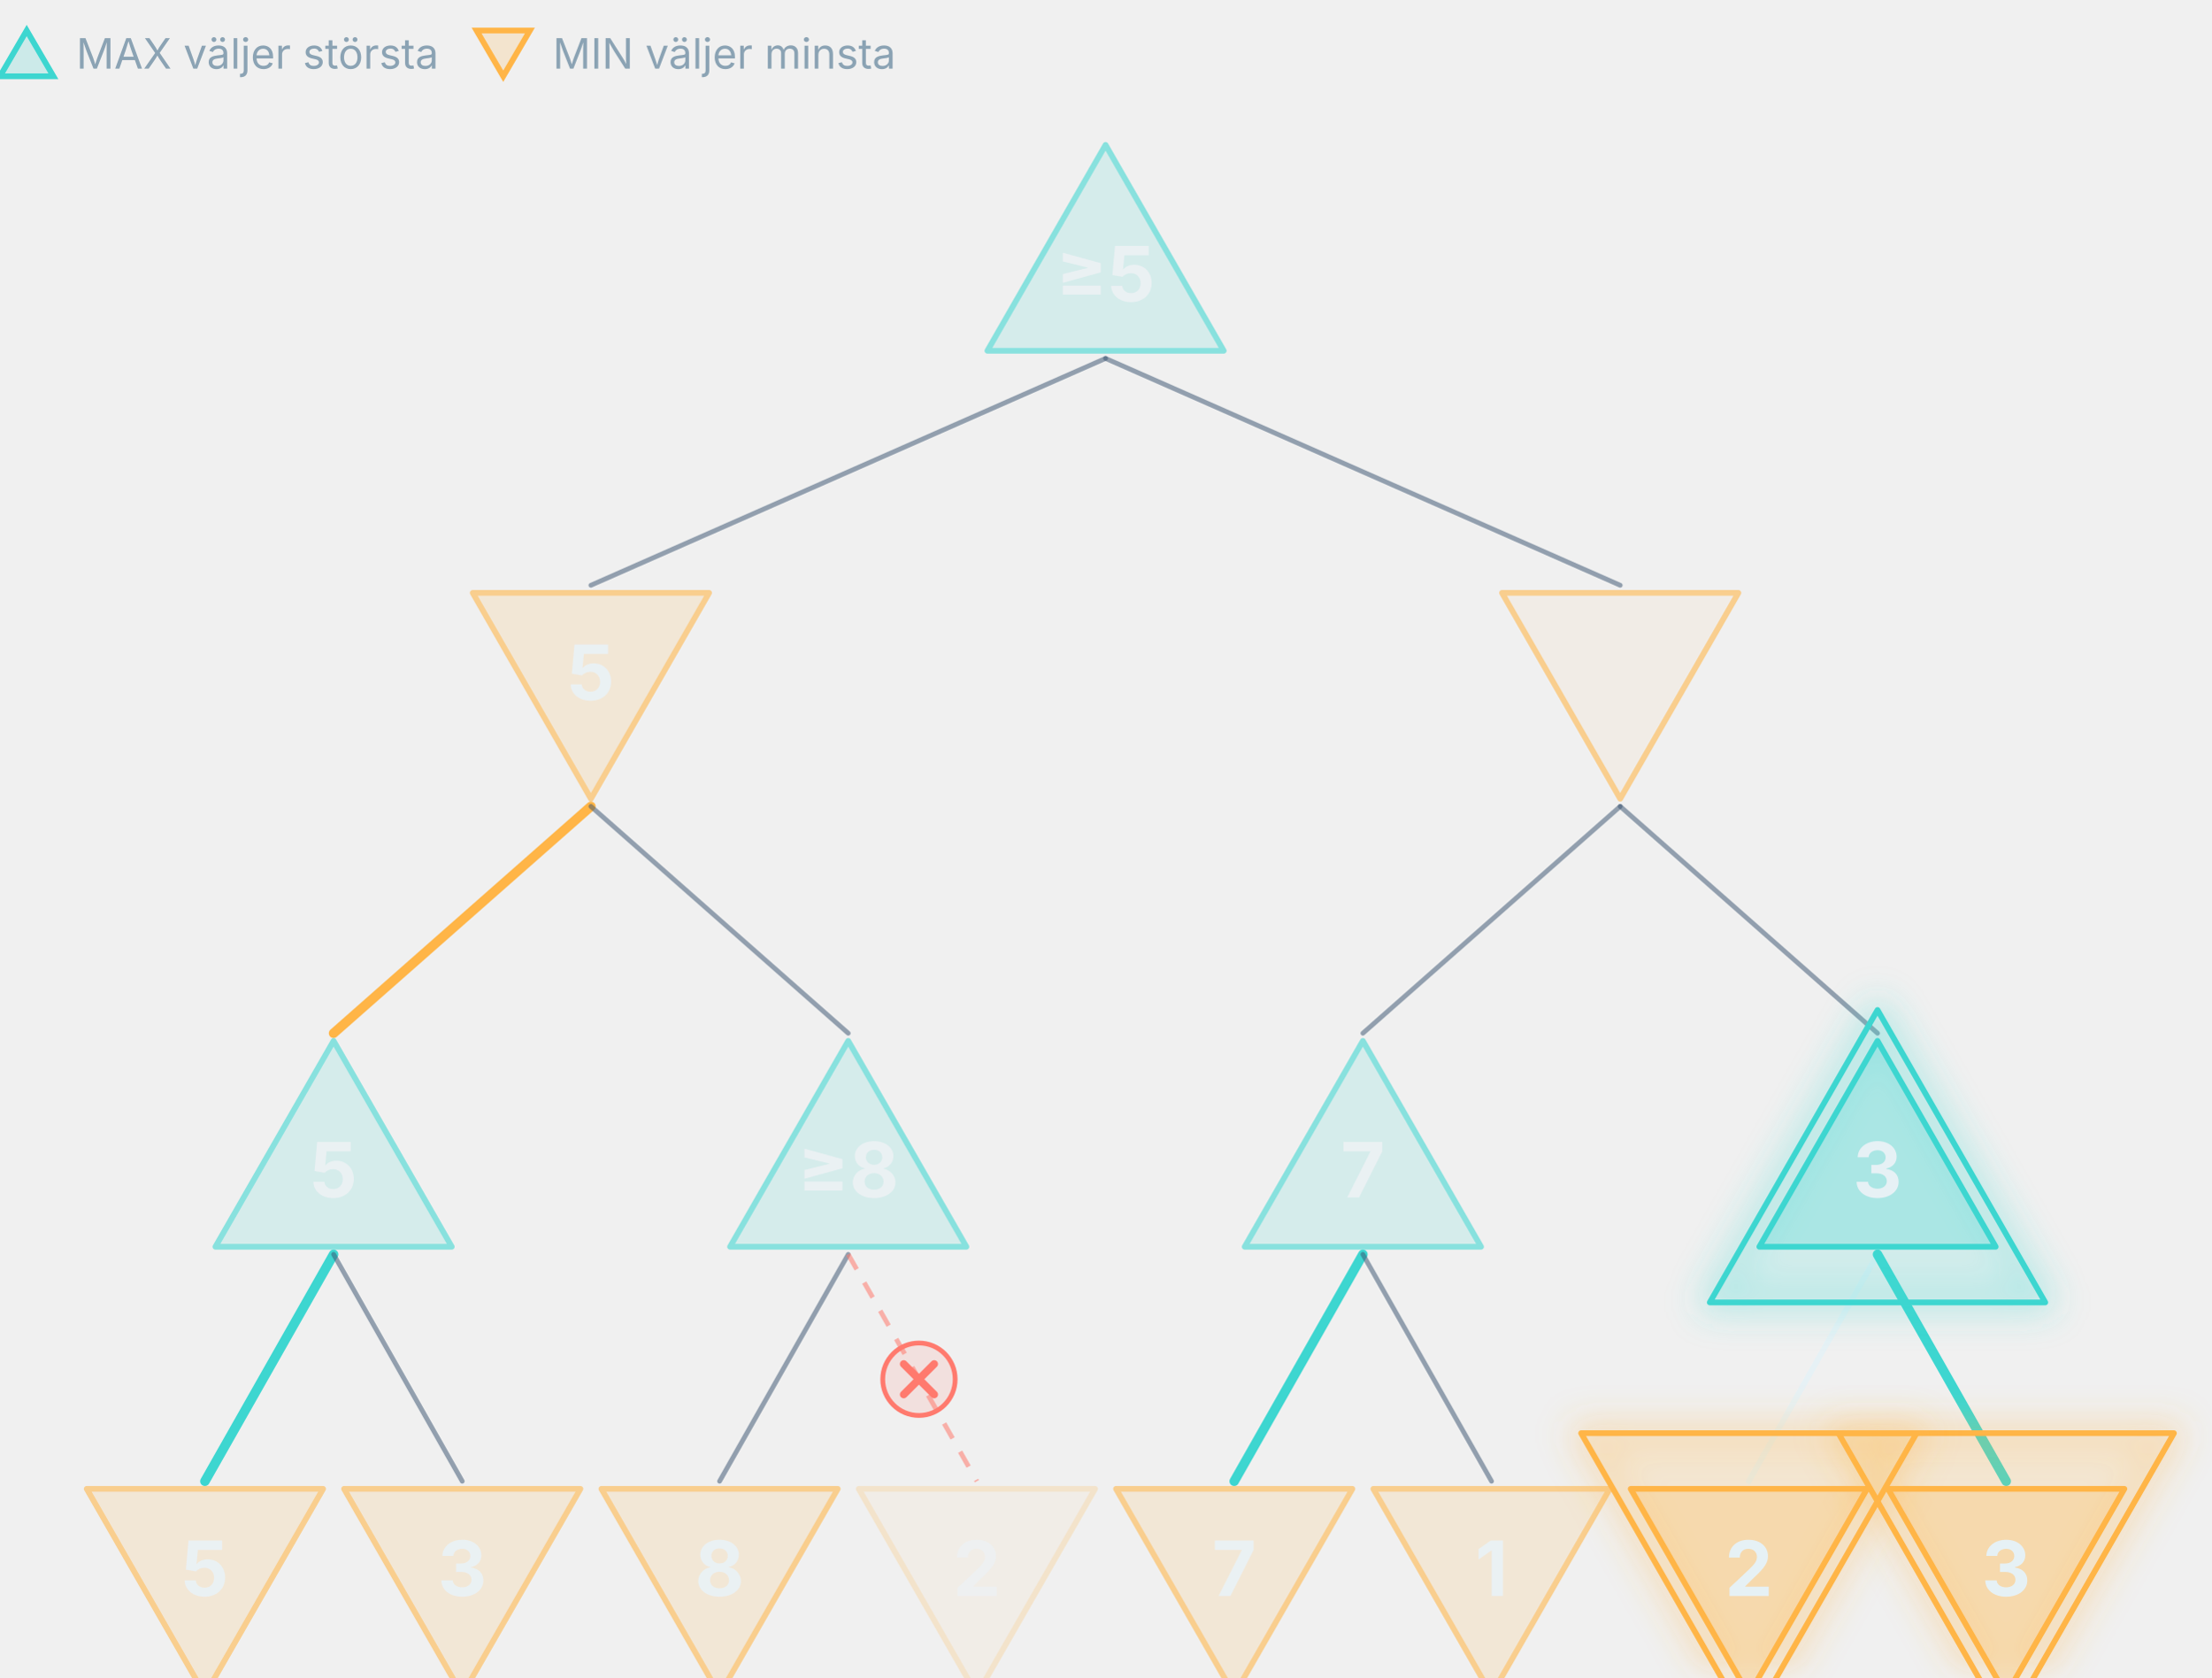
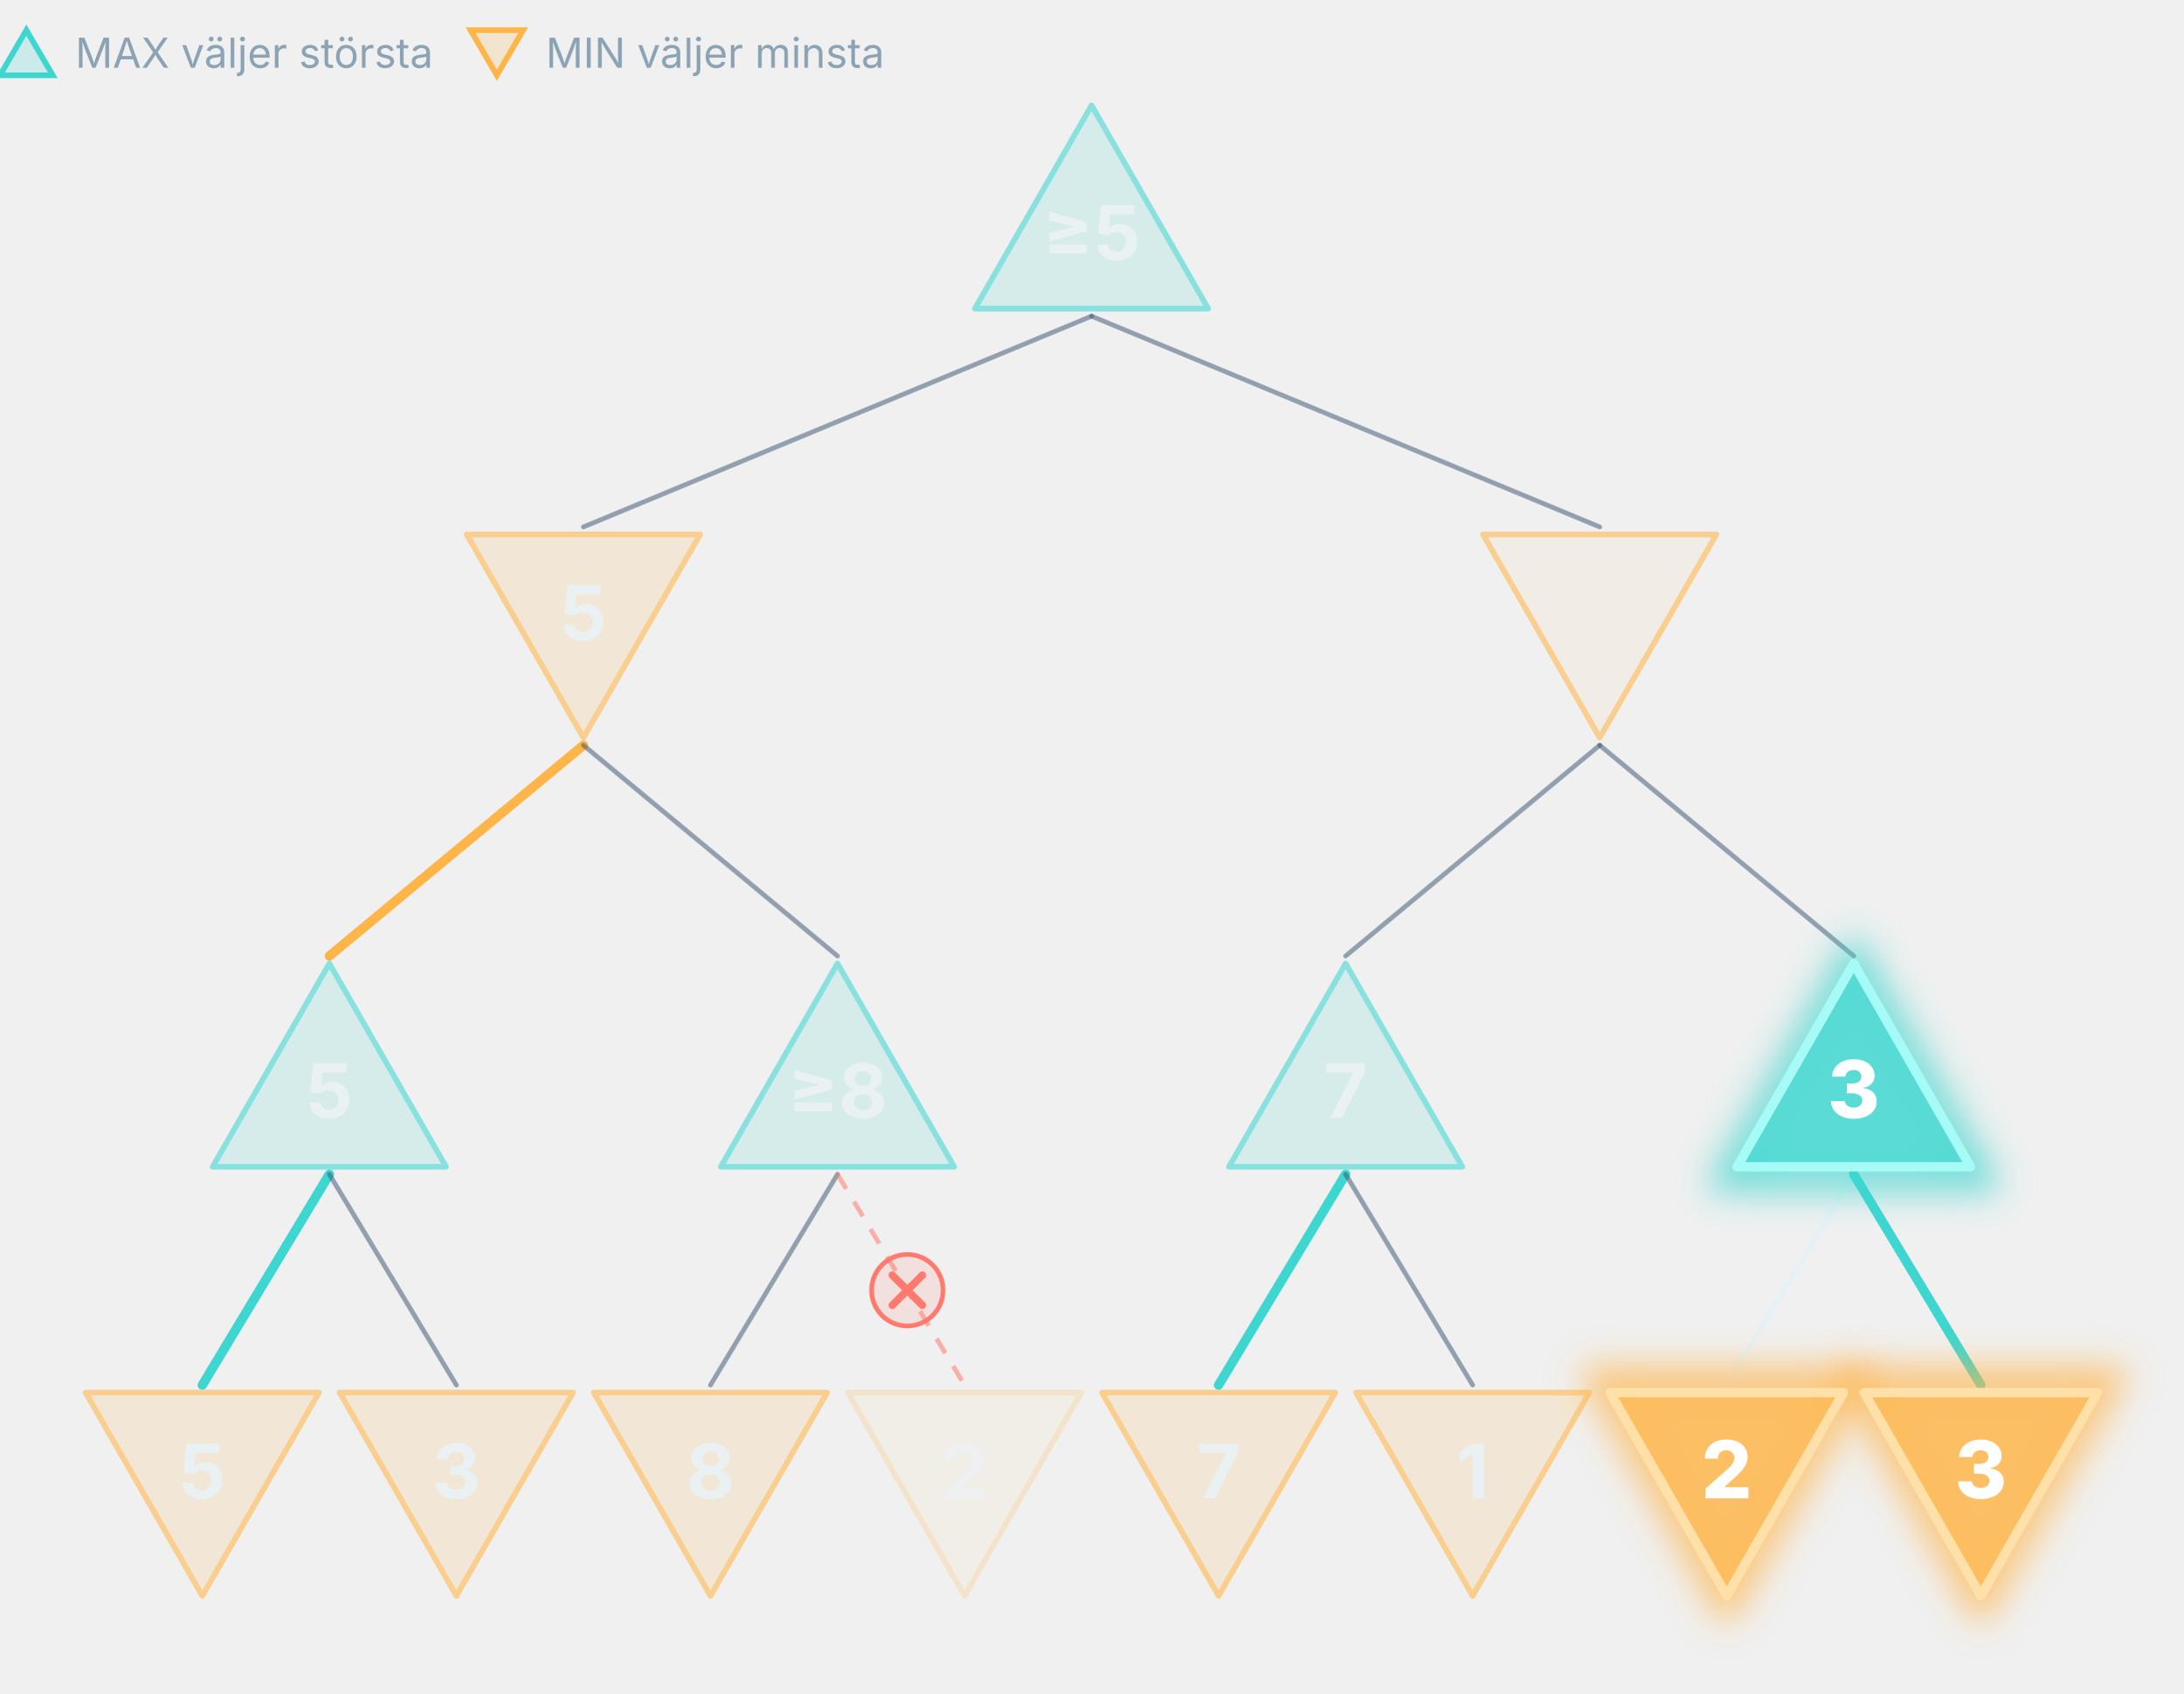
- <svg xmlns="http://www.w3.org/2000/svg" viewBox="0 0 1160 880" width="1160" height="880" role="img">
+ <svg xmlns="http://www.w3.org/2000/svg" viewBox="0 0 1160 900" width="1160" height="900" role="img">
  <defs>
    <filter id="glow" x="-40%" y="-40%" width="180%" height="180%">
      <feGaussianBlur stdDeviation="9" />
    </filter>
    <filter id="soft" x="-20%" y="-20%" width="140%" height="140%">
      <feGaussianBlur stdDeviation="4" />
    </filter>
  </defs>
  <g transform="translate(0,30)">
    <polygon points="14,-14 28,10 0,10" fill="#3DD6D0" fill-opacity=".2" stroke="#3DD6D0" stroke-width="3" />
    <text x="40.0" y="6.0" font-family="'IBM Plex Sans','Segoe UI',Inter,Helvetica,Arial,sans-serif" font-size="22" font-weight="400" fill="#8BA3B4" text-anchor="start">MAX väljer största</text>
    <polygon points="250,-14 278,-14 264,10" fill="#FFB547" fill-opacity=".2" stroke="#FFB547" stroke-width="3" />
    <text x="290.0" y="6.0" font-family="'IBM Plex Sans','Segoe UI',Inter,Helvetica,Arial,sans-serif" font-size="22" font-weight="400" fill="#8BA3B4" text-anchor="start">MIN väljer minsta</text>
  </g>
-   <path data-edge="r00:r000" d="M175.0,658.0L107.5,777.0" stroke="#3DD6D0" stroke-width="5" stroke-linecap="round" fill="none" opacity="1" />
-   <path data-edge="r00:r001" d="M175.0,658.0L242.5,777.0" stroke="#3B5572" stroke-width="2.5" stroke-linecap="round" fill="none" opacity="0.52" />
-   <path data-edge="r0:r00" d="M310.0,423.0L175.0,542.0" stroke="#FFB547" stroke-width="5" stroke-linecap="round" fill="none" opacity="1" />
-   <path data-edge="r01:r010" d="M445.0,658.0L377.5,777.0" stroke="#3B5572" stroke-width="2.5" stroke-linecap="round" fill="none" opacity="0.52" />
-   <path data-edge="r01:r011" d="M445.0,658.0L512.5,777.0" stroke="#FF7A6E" stroke-width="2.5" stroke-dasharray="9 8" opacity="0.55" />
+   <path data-edge="r00:r000" d="M175.0,624.0L107.5,736.0" stroke="#3DD6D0" stroke-width="5" stroke-linecap="round" fill="none" opacity="1" />
+   <path data-edge="r00:r001" d="M175.0,624.0L242.5,736.0" stroke="#3B5572" stroke-width="2.5" stroke-linecap="round" fill="none" opacity="0.52" />
+   <path data-edge="r0:r00" d="M310.0,396.0L175.0,508.0" stroke="#FFB547" stroke-width="5" stroke-linecap="round" fill="none" opacity="1" />
+   <path data-edge="r01:r010" d="M445.0,624.0L377.5,736.0" stroke="#3B5572" stroke-width="2.5" stroke-linecap="round" fill="none" opacity="0.52" />
+   <path data-edge="r01:r011" d="M445.0,624.0L512.5,736.0" stroke="#FF7A6E" stroke-width="2.5" stroke-dasharray="9 8" opacity="0.55" />
  <g data-cut="r011">
-     <circle cx="482.1" cy="723.5" r="19" fill="#FF7A6E" fill-opacity=".14" stroke="#FF7A6E" stroke-width="2.5" />
-     <path d="M474.1,715.5L490.1,731.5M490.1,715.5L474.1,731.5" stroke="#FF7A6E" stroke-width="4" stroke-linecap="round" />
+     <circle cx="482.1" cy="685.6" r="19" fill="#FF7A6E" fill-opacity=".14" stroke="#FF7A6E" stroke-width="2.5" />
+     <path d="M474.1,677.6L490.1,693.6M490.1,677.6L474.1,693.6" stroke="#FF7A6E" stroke-width="4" stroke-linecap="round" />
  </g>
-   <path data-edge="r0:r01" d="M310.0,423.0L445.0,542.0" stroke="#3B5572" stroke-width="2.5" stroke-linecap="round" fill="none" opacity="0.52" />
-   <path data-edge="r:r0" d="M580.0,188.0L310.0,307.0" stroke="#3B5572" stroke-width="2.5" stroke-linecap="round" fill="none" opacity="0.52" />
-   <path data-edge="r10:r100" d="M715.0,658.0L647.5,777.0" stroke="#3DD6D0" stroke-width="5" stroke-linecap="round" fill="none" opacity="1" />
-   <path data-edge="r10:r101" d="M715.0,658.0L782.5,777.0" stroke="#3B5572" stroke-width="2.5" stroke-linecap="round" fill="none" opacity="0.52" />
-   <path data-edge="r1:r10" d="M850.0,423.0L715.0,542.0" stroke="#3B5572" stroke-width="2.5" stroke-linecap="round" fill="none" opacity="0.52" />
-   <path data-edge="r11:r110" d="M985.0,658.0L917.5,777.0" stroke="#E6F1F5" stroke-width="3" stroke-linecap="round" fill="none" opacity="1" />
-   <path data-edge="r11:r111" d="M985.0,658.0L1052.5,777.0" stroke="#3DD6D0" stroke-width="5" stroke-linecap="round" fill="none" opacity="1" />
-   <path data-edge="r1:r11" d="M850.0,423.0L985.0,542.0" stroke="#3B5572" stroke-width="2.5" stroke-linecap="round" fill="none" opacity="0.52" />
-   <path data-edge="r:r1" d="M580.0,188.0L850.0,307.0" stroke="#3B5572" stroke-width="2.5" stroke-linecap="round" fill="none" opacity="0.52" />
-   <polygon points="985.0,529.8 1073.0,683.2 897.0,683.2" fill="#3DD6D0" fill-opacity=".14" stroke="#3DD6D0" stroke-width="12" stroke-opacity=".28" stroke-linejoin="round" filter="url(#glow)" />
-   <polygon data-focus-node="r11" points="985.0,529.8 1073.0,683.2 897.0,683.2" fill="#3DD6D0" fill-opacity=".05" stroke="#3DD6D0" stroke-width="3" stroke-linejoin="round" />
-   <polygon points="964.5,751.8 1140.5,751.8 1052.5,905.2" fill="#FFB547" fill-opacity=".14" stroke="#FFB547" stroke-width="12" stroke-opacity=".28" stroke-linejoin="round" filter="url(#glow)" />
-   <polygon data-focus-node="r111" points="964.5,751.8 1140.5,751.8 1052.5,905.2" fill="#FFB547" fill-opacity=".05" stroke="#FFB547" stroke-width="3" stroke-linejoin="round" />
-   <polygon points="829.5,751.8 1005.5,751.8 917.5,905.2" fill="#FFB547" fill-opacity=".14" stroke="#FFB547" stroke-width="12" stroke-opacity=".28" stroke-linejoin="round" filter="url(#glow)" />
-   <polygon data-focus-node="r110" points="829.5,751.8 1005.5,751.8 917.5,905.2" fill="#FFB547" fill-opacity=".05" stroke="#FFB547" stroke-width="3" stroke-linejoin="round" />
+   <path data-edge="r0:r01" d="M310.0,396.0L445.0,508.0" stroke="#3B5572" stroke-width="2.5" stroke-linecap="round" fill="none" opacity="0.52" />
+   <path data-edge="r:r0" d="M580.0,168.0L310.0,280.0" stroke="#3B5572" stroke-width="2.5" stroke-linecap="round" fill="none" opacity="0.52" />
+   <path data-edge="r10:r100" d="M715.0,624.0L647.5,736.0" stroke="#3DD6D0" stroke-width="5" stroke-linecap="round" fill="none" opacity="1" />
+   <path data-edge="r10:r101" d="M715.0,624.0L782.5,736.0" stroke="#3B5572" stroke-width="2.5" stroke-linecap="round" fill="none" opacity="0.52" />
+   <path data-edge="r1:r10" d="M850.0,396.0L715.0,508.0" stroke="#3B5572" stroke-width="2.5" stroke-linecap="round" fill="none" opacity="0.52" />
+   <path data-edge="r11:r110" d="M985.0,624.0L917.5,736.0" stroke="#E6F1F5" stroke-width="3" stroke-linecap="round" fill="none" opacity="1" />
+   <path data-edge="r11:r111" d="M985.0,624.0L1052.5,736.0" stroke="#3DD6D0" stroke-width="5" stroke-linecap="round" fill="none" opacity="1" />
+   <path data-edge="r1:r11" d="M850.0,396.0L985.0,508.0" stroke="#3B5572" stroke-width="2.5" stroke-linecap="round" fill="none" opacity="0.52" />
+   <path data-edge="r:r1" d="M580.0,168.0L850.0,280.0" stroke="#3B5572" stroke-width="2.5" stroke-linecap="round" fill="none" opacity="0.52" />
+   <polygon data-focus-node="r11" points="985.0,503.4 1056.9,628.6 913.1,628.6" fill="#3DD6D0" fill-opacity=".55" stroke="#3DD6D0" stroke-width="14" stroke-opacity=".5" stroke-linejoin="round" filter="url(#glow)" />
+   <polygon data-focus-node="r110" points="845.6,731.4 989.4,731.4 917.5,856.6" fill="#FFB547" fill-opacity=".55" stroke="#FFB547" stroke-width="14" stroke-opacity=".5" stroke-linejoin="round" filter="url(#glow)" />
+   <polygon data-focus-node="r111" points="980.6,731.4 1124.4,731.4 1052.5,856.6" fill="#FFB547" fill-opacity=".55" stroke="#FFB547" stroke-width="14" stroke-opacity=".5" stroke-linejoin="round" filter="url(#glow)" />
  <g data-node="r000" opacity="0.58">
-     <polygon points="45.5,781.0 169.5,781.0 107.5,889.0" fill="#FFB547" fill-opacity="0.26" stroke="#FFB547" stroke-width="3" stroke-linejoin="round" />
-     <text x="107.5" y="837.2" font-family="'IBM Plex Sans','Segoe UI',Inter,Helvetica,Arial,sans-serif" font-size="40.0" font-weight="700" fill="#E6F1F5" text-anchor="middle">5</text>
+     <polygon points="45.5,740.0 169.5,740.0 107.5,848.0" fill="#FFB547" fill-opacity="0.26" stroke="#FFB547" stroke-width="3" stroke-linejoin="round" />
+     <text x="107.5" y="796.2" font-family="'IBM Plex Sans','Segoe UI',Inter,Helvetica,Arial,sans-serif" font-size="40.0" font-weight="700" fill="#E6F1F5" text-anchor="middle">5</text>
  </g>
  <g data-node="r001" opacity="0.58">
-     <polygon points="180.5,781.0 304.5,781.0 242.5,889.0" fill="#FFB547" fill-opacity="0.26" stroke="#FFB547" stroke-width="3" stroke-linejoin="round" />
-     <text x="242.5" y="837.2" font-family="'IBM Plex Sans','Segoe UI',Inter,Helvetica,Arial,sans-serif" font-size="40.0" font-weight="700" fill="#E6F1F5" text-anchor="middle">3</text>
+     <polygon points="180.5,740.0 304.5,740.0 242.5,848.0" fill="#FFB547" fill-opacity="0.26" stroke="#FFB547" stroke-width="3" stroke-linejoin="round" />
+     <text x="242.5" y="796.2" font-family="'IBM Plex Sans','Segoe UI',Inter,Helvetica,Arial,sans-serif" font-size="40.0" font-weight="700" fill="#E6F1F5" text-anchor="middle">3</text>
  </g>
  <g data-node="r00" opacity="0.58">
-     <polygon points="175.0,546.0 237.0,654.0 113.0,654.0" fill="#3DD6D0" fill-opacity="0.26" stroke="#3DD6D0" stroke-width="3" stroke-linejoin="round" />
-     <text x="175.0" y="628.1" font-family="'IBM Plex Sans','Segoe UI',Inter,Helvetica,Arial,sans-serif" font-size="40.0" font-weight="700" fill="#E6F1F5" text-anchor="middle">5</text>
+     <polygon points="175.0,512.0 237.0,620.0 113.0,620.0" fill="#3DD6D0" fill-opacity="0.26" stroke="#3DD6D0" stroke-width="3" stroke-linejoin="round" />
+     <text x="175.0" y="594.1" font-family="'IBM Plex Sans','Segoe UI',Inter,Helvetica,Arial,sans-serif" font-size="40.0" font-weight="700" fill="#E6F1F5" text-anchor="middle">5</text>
  </g>
  <g data-node="r010" opacity="0.58">
-     <polygon points="315.5,781.0 439.5,781.0 377.5,889.0" fill="#FFB547" fill-opacity="0.26" stroke="#FFB547" stroke-width="3" stroke-linejoin="round" />
-     <text x="377.5" y="837.2" font-family="'IBM Plex Sans','Segoe UI',Inter,Helvetica,Arial,sans-serif" font-size="40.0" font-weight="700" fill="#E6F1F5" text-anchor="middle">8</text>
+     <polygon points="315.5,740.0 439.5,740.0 377.5,848.0" fill="#FFB547" fill-opacity="0.26" stroke="#FFB547" stroke-width="3" stroke-linejoin="round" />
+     <text x="377.5" y="796.2" font-family="'IBM Plex Sans','Segoe UI',Inter,Helvetica,Arial,sans-serif" font-size="40.0" font-weight="700" fill="#E6F1F5" text-anchor="middle">8</text>
  </g>
  <g data-node="r011" opacity="0.22">
-     <polygon points="450.5,781.0 574.5,781.0 512.5,889.0" fill="#FFB547" fill-opacity="0.26" stroke="#FFB547" stroke-width="3" stroke-linejoin="round" />
-     <text x="512.5" y="837.2" font-family="'IBM Plex Sans','Segoe UI',Inter,Helvetica,Arial,sans-serif" font-size="40.0" font-weight="700" fill="#E6F1F5" text-anchor="middle">2</text>
+     <polygon points="450.5,740.0 574.5,740.0 512.5,848.0" fill="#FFB547" fill-opacity="0.26" stroke="#FFB547" stroke-width="3" stroke-linejoin="round" />
+     <text x="512.5" y="796.2" font-family="'IBM Plex Sans','Segoe UI',Inter,Helvetica,Arial,sans-serif" font-size="40.0" font-weight="700" fill="#E6F1F5" text-anchor="middle">2</text>
  </g>
  <g data-node="r01" opacity="0.58">
-     <polygon points="445.0,546.0 507.0,654.0 383.0,654.0" fill="#3DD6D0" fill-opacity="0.26" stroke="#3DD6D0" stroke-width="3" stroke-linejoin="round" />
-     <text x="445.0" y="628.1" font-family="'IBM Plex Sans','Segoe UI',Inter,Helvetica,Arial,sans-serif" font-size="40.0" font-weight="700" fill="#E6F1F5" text-anchor="middle">≥8</text>
+     <polygon points="445.0,512.0 507.0,620.0 383.0,620.0" fill="#3DD6D0" fill-opacity="0.26" stroke="#3DD6D0" stroke-width="3" stroke-linejoin="round" />
+     <text x="445.0" y="594.1" font-family="'IBM Plex Sans','Segoe UI',Inter,Helvetica,Arial,sans-serif" font-size="40.0" font-weight="700" fill="#E6F1F5" text-anchor="middle">≥8</text>
  </g>
  <g data-node="r0" opacity="0.58">
-     <polygon points="248.0,311.0 372.0,311.0 310.0,419.0" fill="#FFB547" fill-opacity="0.26" stroke="#FFB547" stroke-width="3" stroke-linejoin="round" />
-     <text x="310.0" y="367.2" font-family="'IBM Plex Sans','Segoe UI',Inter,Helvetica,Arial,sans-serif" font-size="40.0" font-weight="700" fill="#E6F1F5" text-anchor="middle">5</text>
+     <polygon points="248.0,284.0 372.0,284.0 310.0,392.0" fill="#FFB547" fill-opacity="0.26" stroke="#FFB547" stroke-width="3" stroke-linejoin="round" />
+     <text x="310.0" y="340.2" font-family="'IBM Plex Sans','Segoe UI',Inter,Helvetica,Arial,sans-serif" font-size="40.0" font-weight="700" fill="#E6F1F5" text-anchor="middle">5</text>
  </g>
  <g data-node="r100" opacity="0.58">
-     <polygon points="585.5,781.0 709.5,781.0 647.5,889.0" fill="#FFB547" fill-opacity="0.26" stroke="#FFB547" stroke-width="3" stroke-linejoin="round" />
-     <text x="647.5" y="837.2" font-family="'IBM Plex Sans','Segoe UI',Inter,Helvetica,Arial,sans-serif" font-size="40.0" font-weight="700" fill="#E6F1F5" text-anchor="middle">7</text>
+     <polygon points="585.5,740.0 709.5,740.0 647.5,848.0" fill="#FFB547" fill-opacity="0.26" stroke="#FFB547" stroke-width="3" stroke-linejoin="round" />
+     <text x="647.5" y="796.2" font-family="'IBM Plex Sans','Segoe UI',Inter,Helvetica,Arial,sans-serif" font-size="40.0" font-weight="700" fill="#E6F1F5" text-anchor="middle">7</text>
  </g>
  <g data-node="r101" opacity="0.58">
-     <polygon points="720.5,781.0 844.5,781.0 782.5,889.0" fill="#FFB547" fill-opacity="0.26" stroke="#FFB547" stroke-width="3" stroke-linejoin="round" />
-     <text x="782.5" y="837.2" font-family="'IBM Plex Sans','Segoe UI',Inter,Helvetica,Arial,sans-serif" font-size="40.0" font-weight="700" fill="#E6F1F5" text-anchor="middle">1</text>
+     <polygon points="720.5,740.0 844.5,740.0 782.5,848.0" fill="#FFB547" fill-opacity="0.26" stroke="#FFB547" stroke-width="3" stroke-linejoin="round" />
+     <text x="782.5" y="796.2" font-family="'IBM Plex Sans','Segoe UI',Inter,Helvetica,Arial,sans-serif" font-size="40.0" font-weight="700" fill="#E6F1F5" text-anchor="middle">1</text>
  </g>
  <g data-node="r10" opacity="0.58">
-     <polygon points="715.0,546.0 777.0,654.0 653.0,654.0" fill="#3DD6D0" fill-opacity="0.26" stroke="#3DD6D0" stroke-width="3" stroke-linejoin="round" />
-     <text x="715.0" y="628.1" font-family="'IBM Plex Sans','Segoe UI',Inter,Helvetica,Arial,sans-serif" font-size="40.0" font-weight="700" fill="#E6F1F5" text-anchor="middle">7</text>
+     <polygon points="715.0,512.0 777.0,620.0 653.0,620.0" fill="#3DD6D0" fill-opacity="0.26" stroke="#3DD6D0" stroke-width="3" stroke-linejoin="round" />
+     <text x="715.0" y="594.1" font-family="'IBM Plex Sans','Segoe UI',Inter,Helvetica,Arial,sans-serif" font-size="40.0" font-weight="700" fill="#E6F1F5" text-anchor="middle">7</text>
  </g>
  <g data-node="r110" opacity="1">
-     <polygon points="855.5,781.0 979.5,781.0 917.5,889.0" fill="#FFB547" fill-opacity="0.26" stroke="#FFB547" stroke-width="3" stroke-linejoin="round" />
-     <text x="917.5" y="837.2" font-family="'IBM Plex Sans','Segoe UI',Inter,Helvetica,Arial,sans-serif" font-size="40.0" font-weight="700" fill="#E6F1F5" text-anchor="middle">2</text>
+     <polygon points="855.5,740.0 979.5,740.0 917.5,848.0" fill="#FFB547" fill-opacity=".62" stroke="#FFE0A8" stroke-width="5" stroke-linejoin="round" />
+     <text x="917.5" y="796.2" font-family="'IBM Plex Sans','Segoe UI',Inter,Helvetica,Arial,sans-serif" font-size="42.4" font-weight="800" fill="#FFFFFF" text-anchor="middle">2</text>
  </g>
  <g data-node="r111" opacity="1">
-     <polygon points="990.5,781.0 1114.5,781.0 1052.5,889.0" fill="#FFB547" fill-opacity="0.26" stroke="#FFB547" stroke-width="3" stroke-linejoin="round" />
-     <text x="1052.5" y="837.2" font-family="'IBM Plex Sans','Segoe UI',Inter,Helvetica,Arial,sans-serif" font-size="40.0" font-weight="700" fill="#E6F1F5" text-anchor="middle">3</text>
+     <polygon points="990.5,740.0 1114.5,740.0 1052.5,848.0" fill="#FFB547" fill-opacity=".62" stroke="#FFE0A8" stroke-width="5" stroke-linejoin="round" />
+     <text x="1052.5" y="796.2" font-family="'IBM Plex Sans','Segoe UI',Inter,Helvetica,Arial,sans-serif" font-size="42.4" font-weight="800" fill="#FFFFFF" text-anchor="middle">3</text>
  </g>
  <g data-node="r11" opacity="1">
-     <polygon points="985.0,546.0 1047.0,654.0 923.0,654.0" fill="#3DD6D0" fill-opacity="0.26" stroke="#3DD6D0" stroke-width="3" stroke-linejoin="round" />
-     <text x="985.0" y="628.1" font-family="'IBM Plex Sans','Segoe UI',Inter,Helvetica,Arial,sans-serif" font-size="40.0" font-weight="700" fill="#E6F1F5" text-anchor="middle">3</text>
+     <polygon points="985.0,512.0 1047.0,620.0 923.0,620.0" fill="#3DD6D0" fill-opacity=".62" stroke="#A6FBF6" stroke-width="5" stroke-linejoin="round" />
+     <text x="985.0" y="594.1" font-family="'IBM Plex Sans','Segoe UI',Inter,Helvetica,Arial,sans-serif" font-size="42.4" font-weight="800" fill="#FFFFFF" text-anchor="middle">3</text>
  </g>
  <g data-node="r1" opacity="0.58">
-     <polygon points="788.0,311.0 912.0,311.0 850.0,419.0" fill="#FFB547" fill-opacity="0.1" stroke="#FFB547" stroke-width="3" stroke-linejoin="round" />
+     <polygon points="788.0,284.0 912.0,284.0 850.0,392.0" fill="#FFB547" fill-opacity="0.1" stroke="#FFB547" stroke-width="3" stroke-linejoin="round" />
  </g>
  <g data-node="r" opacity="0.58">
-     <polygon points="580.0,76.0 642.0,184.0 518.0,184.0" fill="#3DD6D0" fill-opacity="0.26" stroke="#3DD6D0" stroke-width="3" stroke-linejoin="round" />
-     <text x="580.0" y="158.1" font-family="'IBM Plex Sans','Segoe UI',Inter,Helvetica,Arial,sans-serif" font-size="40.0" font-weight="700" fill="#E6F1F5" text-anchor="middle">≥5</text>
+     <polygon points="580.0,56.0 642.0,164.0 518.0,164.0" fill="#3DD6D0" fill-opacity="0.26" stroke="#3DD6D0" stroke-width="3" stroke-linejoin="round" />
+     <text x="580.0" y="138.1" font-family="'IBM Plex Sans','Segoe UI',Inter,Helvetica,Arial,sans-serif" font-size="40.0" font-weight="700" fill="#E6F1F5" text-anchor="middle">≥5</text>
  </g>
</svg>
